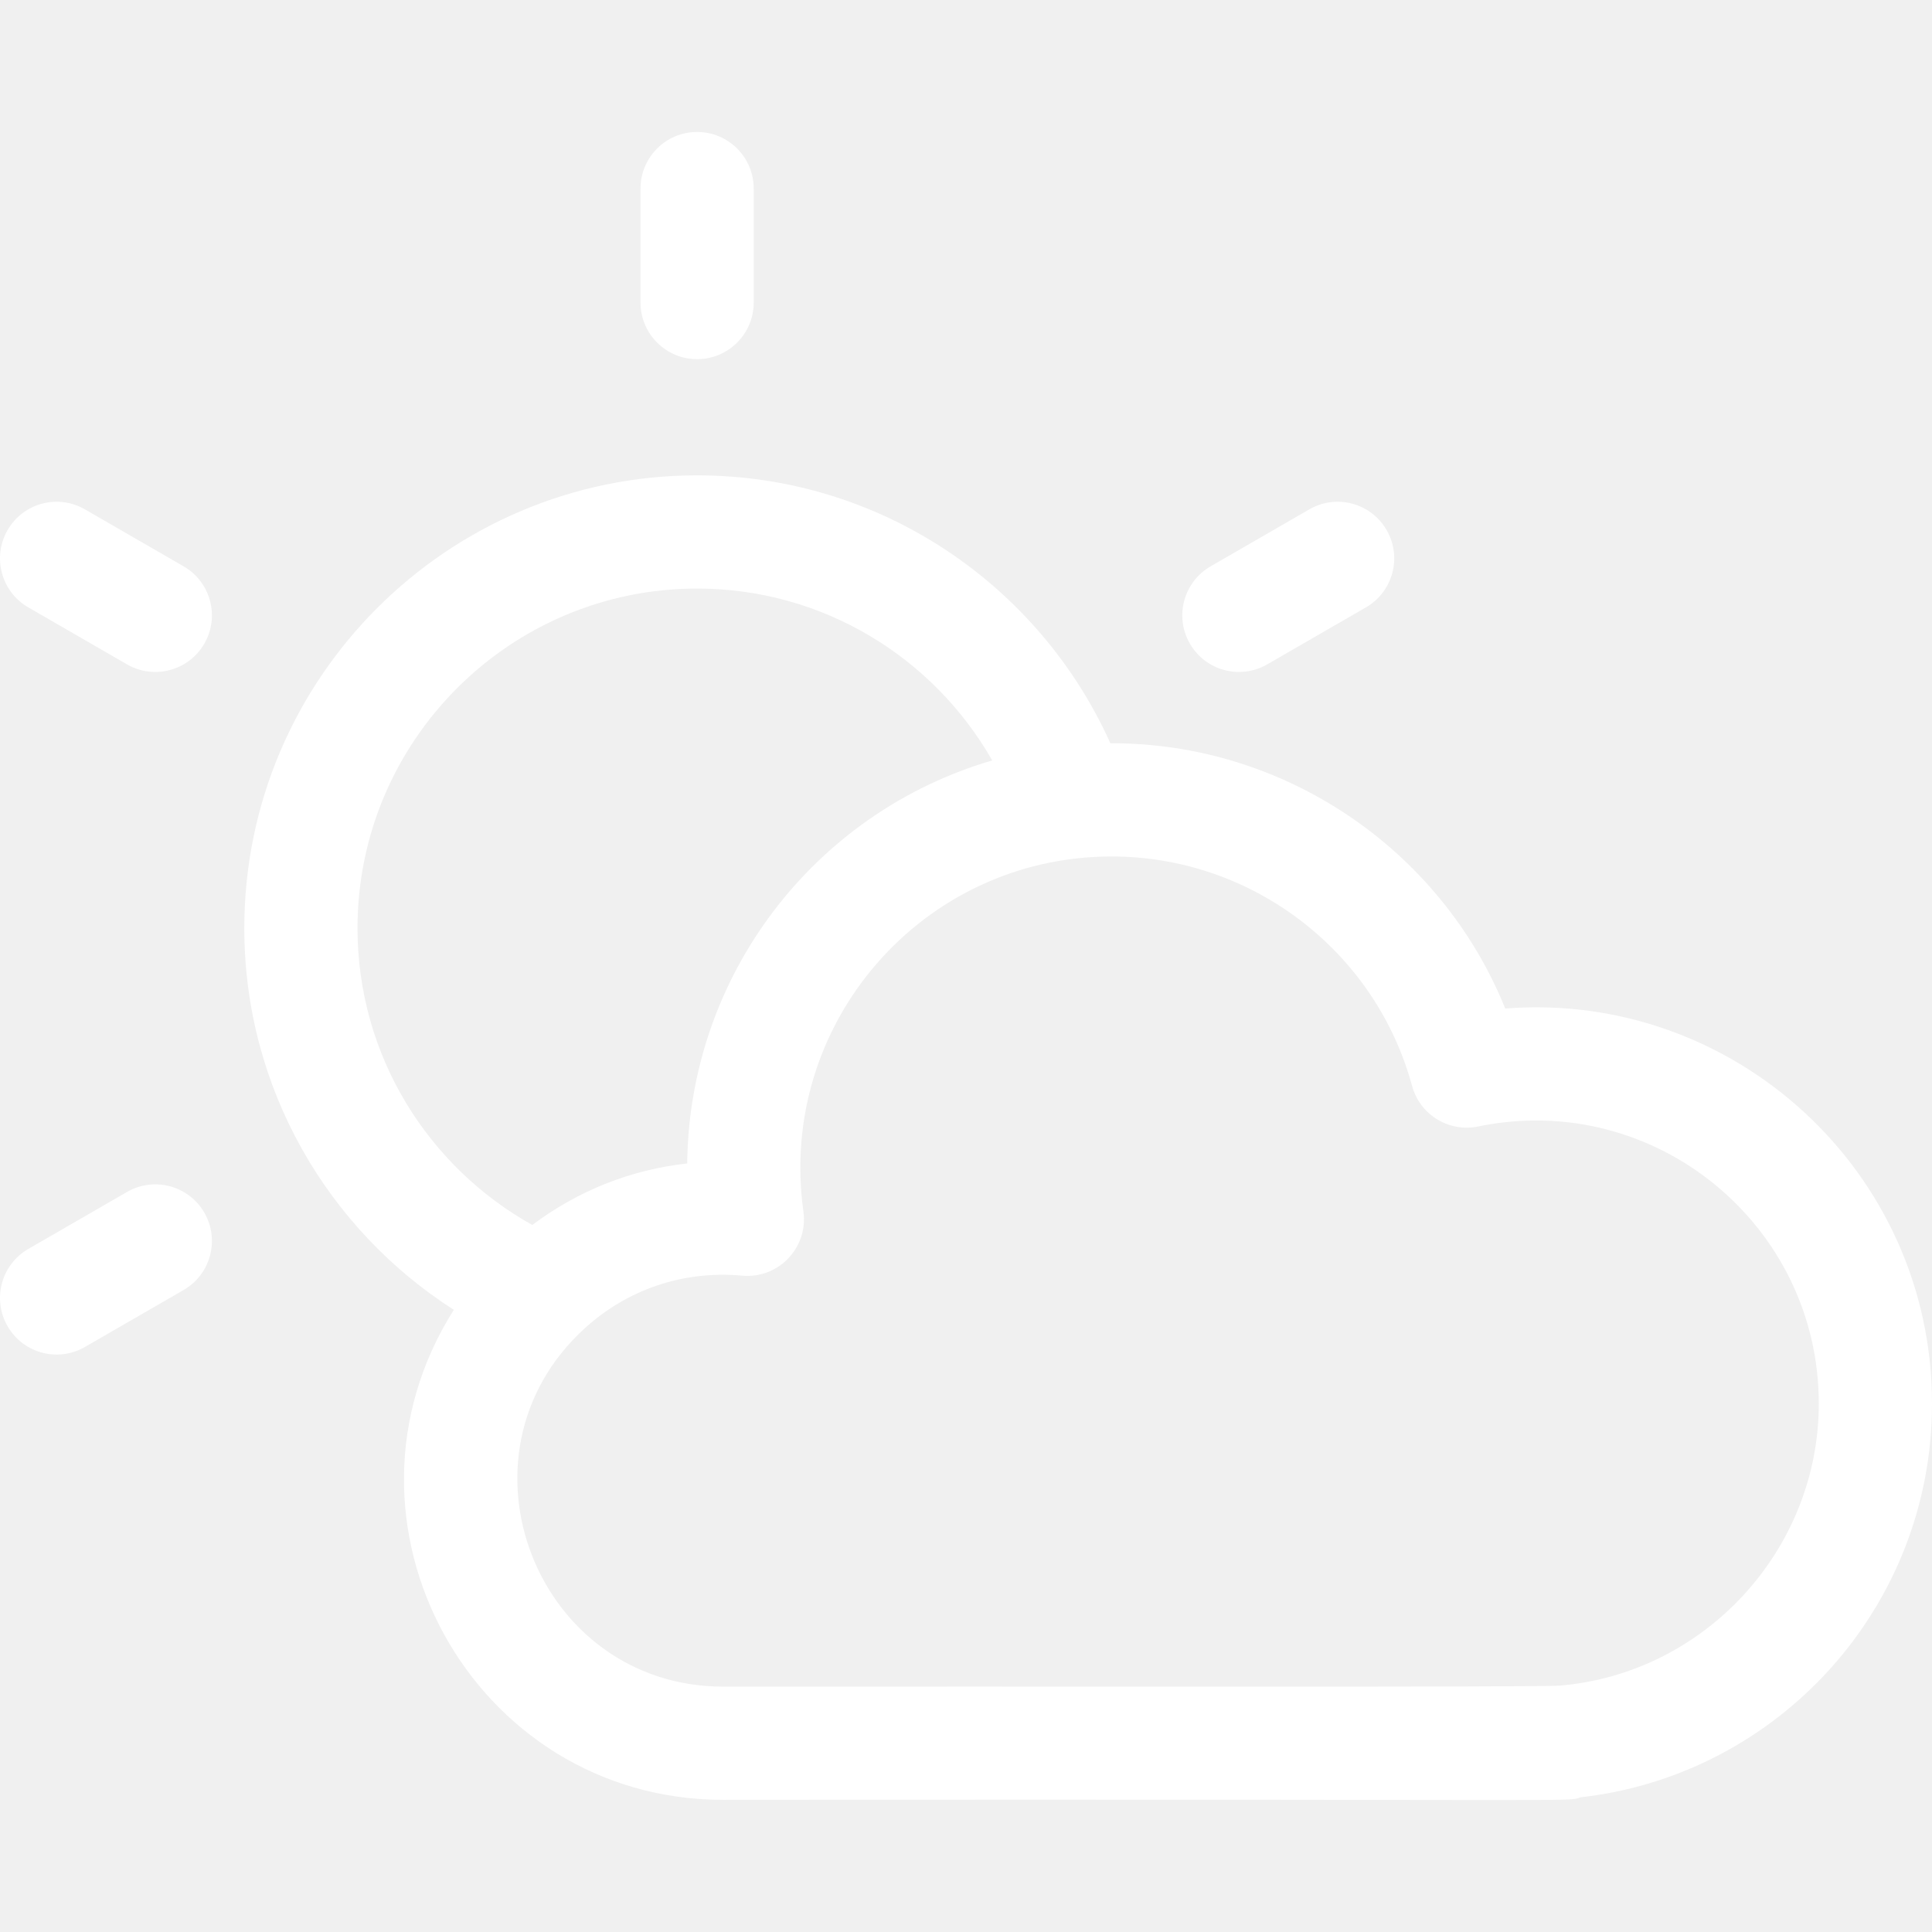
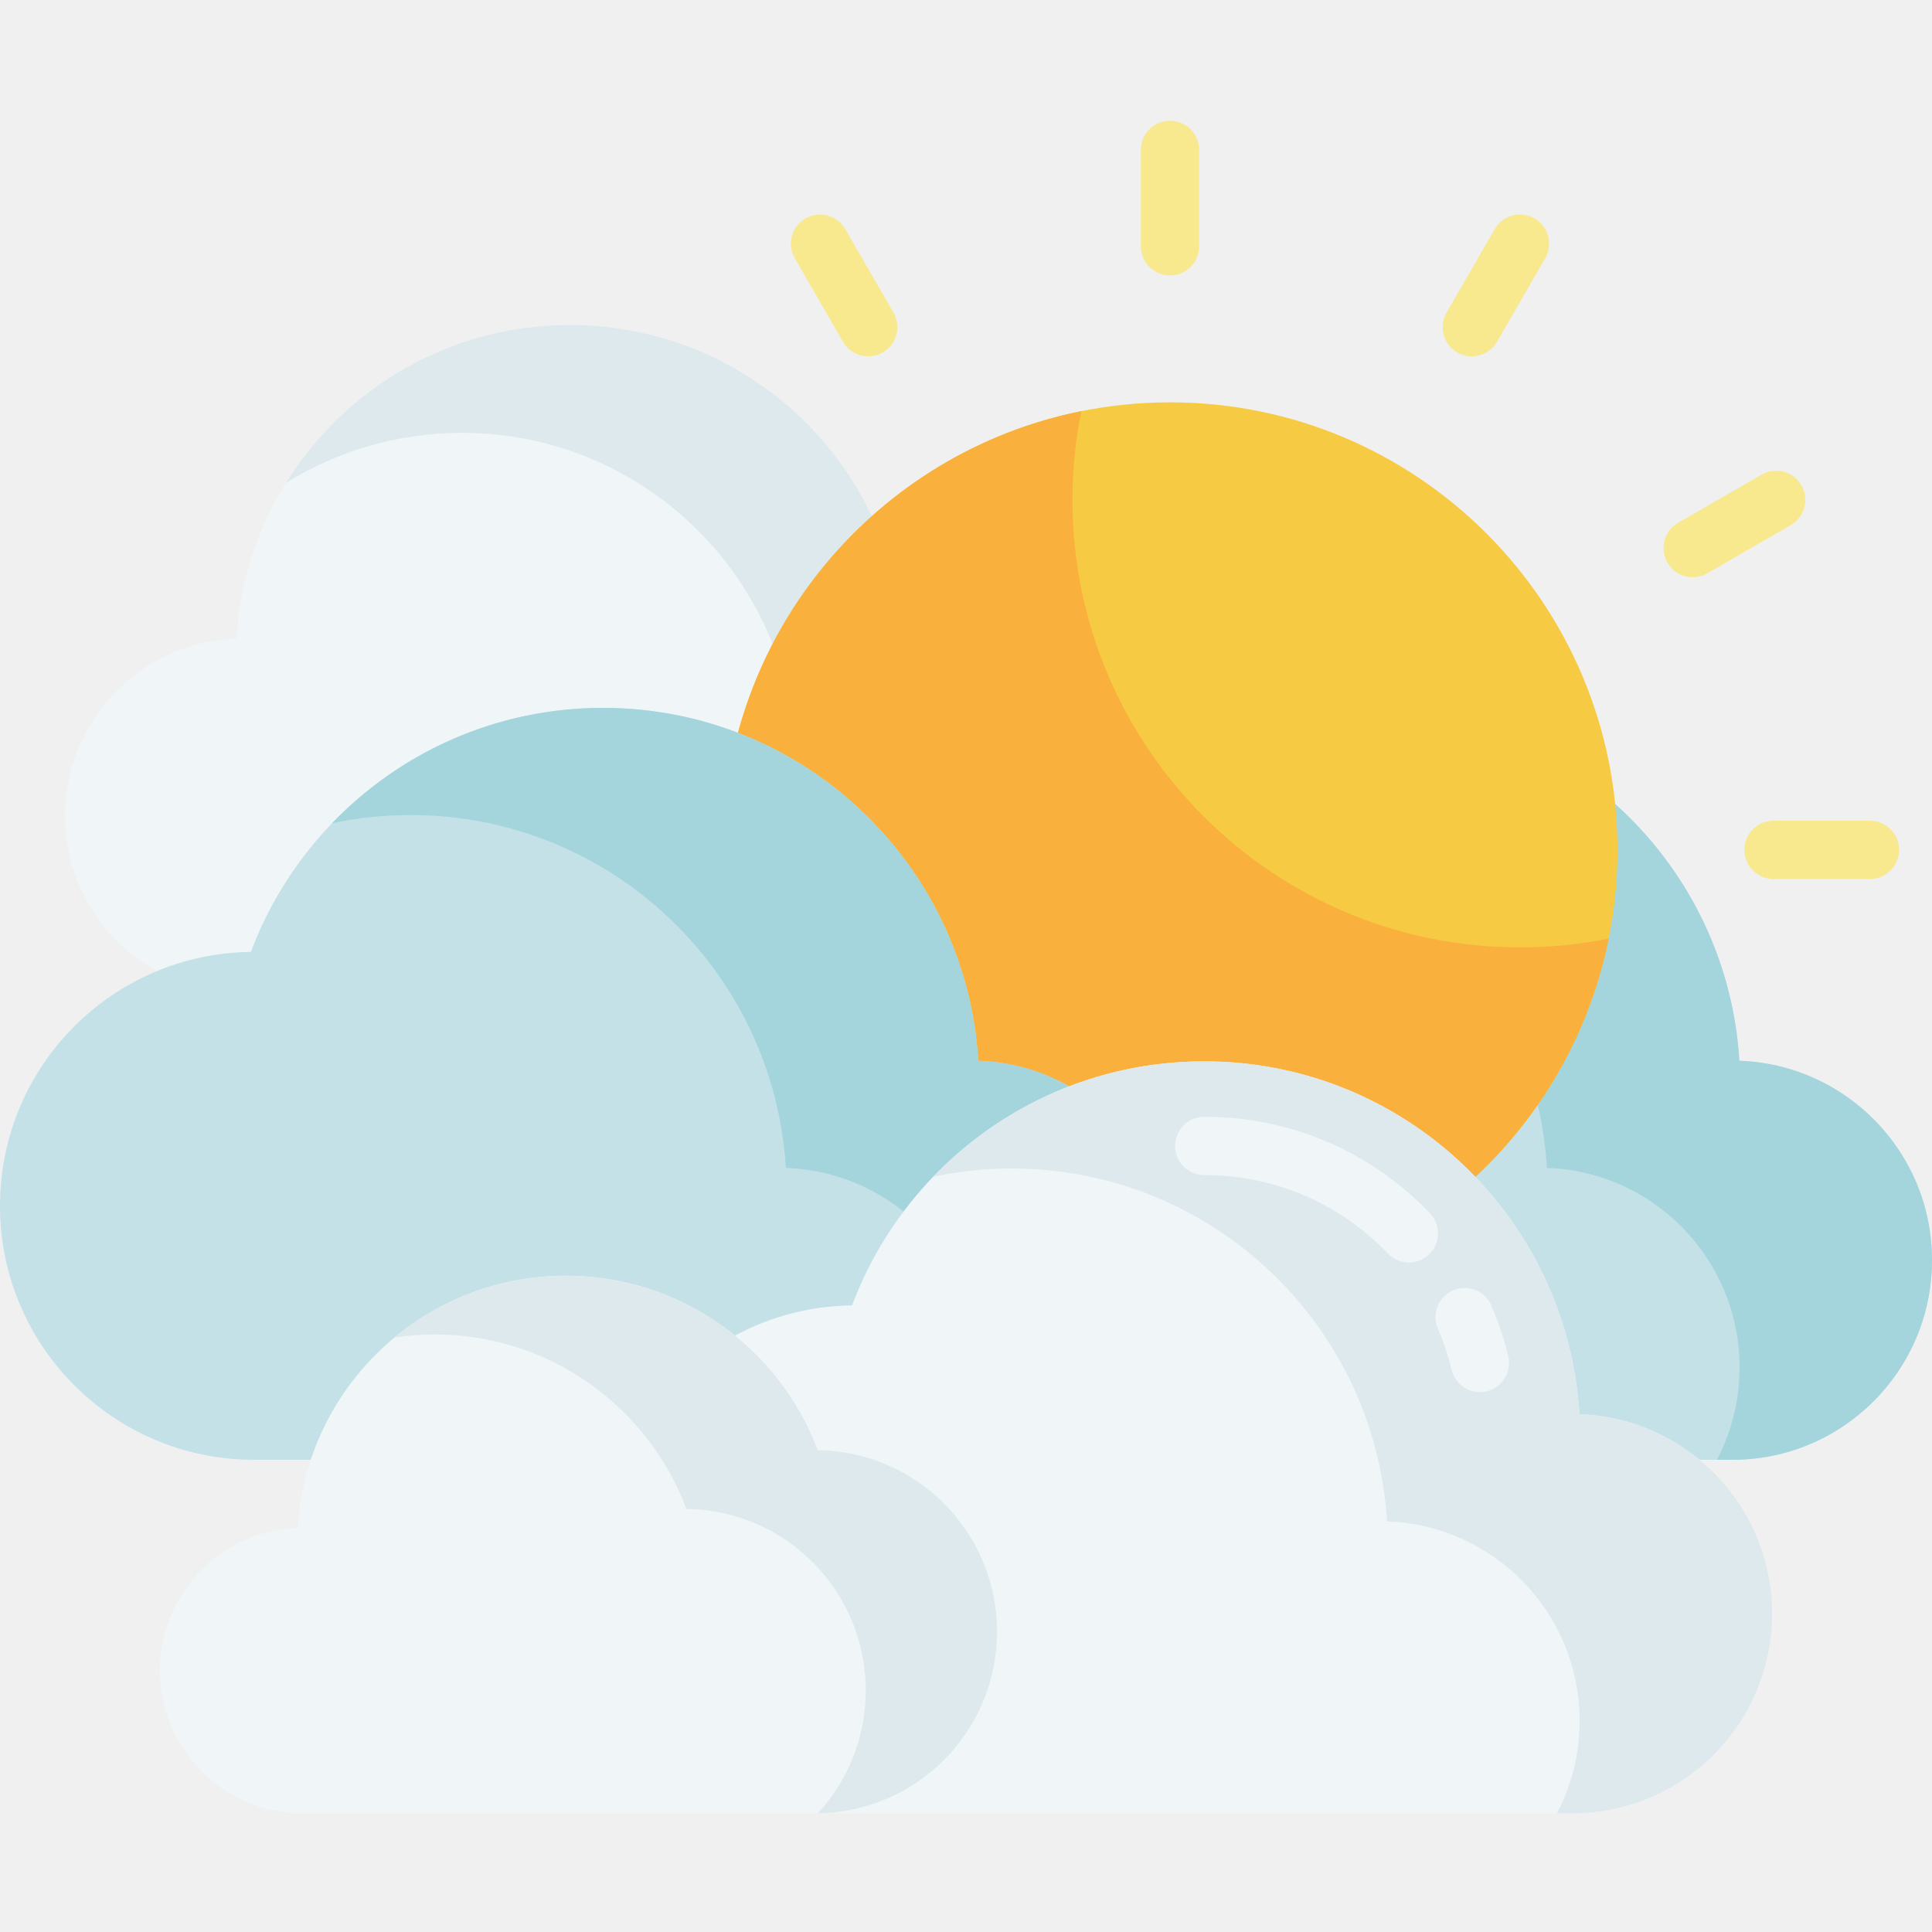
- <svg xmlns="http://www.w3.org/2000/svg" version="1.1" width="512" height="512" x="0" y="0" viewBox="0 0 512 512" style="enable-background:new 0 0 512 512" xml:space="preserve" class="">
-   <g>
-     <g>
-       <path d="m184.743 95.179c8.284 0 15-6.716 15-15v-30.205c0-8.284-6.716-15-15-15s-15 6.716-15 15v30.205c0 8.284 6.716 15 15 15z" fill="#ffffff" data-original="#000000" style="" class="" />
-       <path d="m48.661 150.086-26.159-15.103c-7.175-4.144-16.349-1.684-20.49 5.49-4.142 7.175-1.684 16.349 5.49 20.49l26.159 15.103c7.158 4.134 16.339 1.701 20.49-5.49 4.142-7.175 1.684-16.349-5.49-20.49z" fill="#ffffff" data-original="#000000" style="" class="" />
-       <path d="m33.661 315.881-26.159 15.102c-7.174 4.142-9.632 13.315-5.49 20.49 4.163 7.21 13.35 9.614 20.49 5.49l26.159-15.103c7.174-4.142 9.632-13.315 5.49-20.49-4.142-7.173-13.314-9.634-20.49-5.489z" fill="#ffffff" data-original="#000000" style="" class="" />
-       <path d="m335.824 176.066 26.159-15.103c7.174-4.142 9.632-13.315 5.49-20.49-4.142-7.174-13.314-9.634-20.49-5.49l-26.159 15.103c-7.174 4.142-9.632 13.315-5.49 20.49 4.163 7.21 13.35 9.614 20.49 5.49z" fill="#ffffff" data-original="#000000" style="" class="" />
-       <path d="m398.906 267.268c-17.171-42.432-58.823-70.488-104.645-70.29-18.777-41.809-60.796-71.005-109.519-71.005-66.168 0-119.999 53.832-119.999 120 0 42.451 22.168 79.809 55.525 101.147-35.567 56.188 4.873 129.853 71.41 129.853 236.012-.246 223.098.604 227.208-.672 52.427-5.913 93.114-50.379 93.114-104.327 0-61.607-52.642-109.441-113.094-104.706zm-304.163-21.294c0-49.626 40.374-90 90-90 33.465 0 62.705 18.37 78.211 45.547-47.399 13.889-80.31 57.162-80.838 106.81-14.9 1.635-28.949 7.202-41.049 16.301-27.605-15.389-46.324-44.874-46.324-78.658zm318.469 200.742c-5.343.434-141.464.182-221.534.258-49.461 0-73.564-61.31-36.763-94.916 11.046-10.087 25.755-15.454 41.783-13.996 9.669.872 17.548-7.493 16.213-17.02-6.954-49.631 31.479-94.068 81.689-94.068 37.144 0 69.882 25.002 79.612 60.801 2.08 7.649 9.753 12.356 17.512 10.755 46.753-9.669 90.276 26.071 90.276 73.444 0 38.756-30.215 71.587-68.788 74.742z" fill="#ffffff" data-original="#000000" style="" class="" />
-     </g>
+ <svg xmlns="http://www.w3.org/2000/svg" height="512pt" viewBox="0 -32 512 512" width="512pt">
+   <path d="m62.641 137.23c2.805-46.371 41.293-83.113 88.371-83.113 37.965 0 70.348 23.902 82.93 57.477 32.695.395 59.082 27.004 59.082 59.793 0 33.035-26.781 59.816-59.816 59.816-13.828 0-154.719 0-168.926 0-25.961 0-47.008-21.047-47.008-47.008 0-25.41 20.168-46.098 45.367-46.965zm0 0" fill="#f0f5f7" />
+   <path d="m293.023 171.391c0 23.898-14.027 44.531-34.293 54.105 3.652-7.738 5.699-16.391 5.699-25.52 0-32.789-26.383-59.402-59.078-59.793-12.586-33.578-44.965-57.477-82.934-57.477-17.121 0-33.109 4.859-46.656 13.281 15.625-25.137 43.48-41.867 75.25-41.867 37.961 0 70.348 23.898 82.926 57.469 32.699.398 59.086 27.012 59.086 59.801zm0 0" fill="#dde9ed" />
+   <path d="m460.949 249.117c-3.16-52.18-46.469-93.523-99.445-93.523-42.723 0-79.16 26.895-93.32 64.672-36.793.445-66.484 30.391-66.484 67.289 0 37.176 30.137 67.309 67.309 67.309h190.094c29.215 0 52.895-23.684 52.895-52.895 0-28.598-22.691-51.875-51.047-52.852zm0 0" fill="#c4e1e8" />
+   <path d="m512 301.965c0 29.215-23.688 52.902-52.902 52.902h-4.098c3.836-7.324 6.008-15.66 6.008-24.496 0-28.594-22.691-51.875-51.051-52.855-3.156-52.176-46.473-93.523-99.445-93.523-7.145 0-14.109.75-20.82 2.18 18.121-18.848 43.594-30.578 71.812-30.578 52.977 0 96.289 41.34 99.445 93.527 28.359.969 51.051 24.25 51.051 52.844zm0 0" fill="#a4d5dd" />
+   <path d="m428.652 193.219c0 65.496-53.094 118.59-118.59 118.59-65.5 0-118.594-53.094-118.594-118.59 0-65.5 53.094-118.594 118.594-118.594 65.496 0 118.59 53.094 118.59 118.594zm0 0" fill="#f6cb43" />
+   <path d="m310.066 311.809c-65.5 0-118.594-53.094-118.594-118.594 0-57.445 40.844-105.359 95.082-116.254-1.535 7.602-2.336 15.457-2.336 23.512 0 65.5 53.09 118.59 118.59 118.59 8.055 0 15.91-.801 23.512-2.332-10.91 54.234-58.82 95.078-116.254 95.078zm0 0" fill="#fab03c" />
+   <g fill="#f8e98e">
+     <path d="m495.551 200.945h-25.543c-4.266 0-7.727-3.461-7.727-7.727 0-4.27 3.461-7.727 7.727-7.727h25.543c4.27 0 7.727 3.457 7.727 7.727 0 4.266-3.457 7.727-7.727 7.727zm0 0" />
+     <path d="m448.586 120.973c-2.668 0-5.266-1.387-6.695-3.867-2.137-3.695-.871-8.422 2.828-10.555l22.121-12.77c3.695-2.133 8.418-.871 10.551 2.828 2.137 3.695.871 8.418-2.828 10.551l-22.121 12.773c-1.215.703-2.543 1.039-3.855 1.039zm0 0" />
+     <path d="m390.027 62.426c-1.309 0-2.637-.332-3.855-1.035-3.695-2.137-4.961-6.859-2.828-10.555l12.773-22.121c2.133-3.695 6.855-4.965 10.555-2.828 3.695 2.133 4.961 6.859 2.824 10.555l-12.77 22.121c-1.43 2.477-4.027 3.863-6.699 3.863zm0 0" />
+     <path d="m310.062 40.996c-4.27 0-7.727-3.461-7.727-7.727v-25.543c0-4.266 3.457-7.727 7.727-7.727 4.266 0 7.723 3.461 7.723 7.727v25.543c.004 4.266-3.457 7.727-7.723 7.727zm0 0" />
+     <path d="m230.094 62.426c-2.668 0-5.266-1.387-6.695-3.863l-12.773-22.121c-2.133-3.695-.867-8.422 2.828-10.555 3.695-2.133 8.422-.867 10.555 2.828l12.77 22.121c2.137 3.695.871 8.422-2.828 10.555-1.215.703-2.543 1.035-3.855 1.035zm0 0" />
  </g>
+   <path d="m259.25 249.117c-3.16-52.18-46.469-93.523-99.445-93.523-42.723 0-79.16 26.895-93.32 64.672-36.793.445-66.484 30.391-66.484 67.289 0 37.172 30.137 67.309 67.309 67.309h190.094c29.215 0 52.898-23.684 52.898-52.898-.004-28.594-22.695-51.871-51.051-52.848zm0 0" fill="#c4e1e8" />
+   <path d="m310.301 301.965c0 29.215-23.688 52.902-52.902 52.902h-4.098c3.836-7.324 6.008-15.66 6.008-24.496 0-28.594-22.691-51.875-51.051-52.855-3.156-52.176-46.473-93.523-99.445-93.523-7.145 0-14.109.75-20.82 2.18 18.121-18.848 43.594-30.578 71.812-30.578 52.977 0 96.289 41.34 99.449 93.527 28.355.969 51.047 24.25 51.047 52.844zm0 0" fill="#a4d5dd" />
+   <path d="m418.566 342.793c-3.156-52.18-46.469-93.523-99.441-93.523-42.727 0-79.164 26.895-93.324 64.672-36.789.445-66.48 30.395-66.48 67.289 0 37.176 30.133 67.309 67.309 67.309h190.094c29.211 0 52.895-23.684 52.895-52.895 0-28.598-22.691-51.875-51.051-52.852zm0 0" fill="#f0f5f7" />
+   <path d="m469.621 395.641c0 29.215-23.688 52.902-52.902 52.902h-4.098c3.836-7.324 6.008-15.66 6.008-24.496 0-28.594-22.691-51.875-51.051-52.855-3.156-52.176-46.473-93.523-99.449-93.523-7.145 0-14.109.75-20.82 2.18 18.125-18.844 43.598-30.578 71.816-30.578 52.977 0 96.289 41.34 99.445 93.527 28.359.969 51.051 24.25 51.051 52.844zm0 0" fill="#dde9ed" />
+   <path d="m392.191 336.938c-3.488 0-6.652-2.383-7.504-5.922-.895-3.719-2.117-7.387-3.637-10.898-1.695-3.918.105-8.465 4.023-10.16 3.918-1.695 8.465.109 10.16 4.023 1.871 4.328 3.375 8.844 4.477 13.422 1 4.152-1.559 8.32-5.707 9.32-.605.145-1.215.215-1.812.215zm0 0" fill="#f0f5f7" />
+   <path d="m373.371 302.578c-2.031 0-4.059-.797-5.574-2.379-12.867-13.406-30.152-20.789-48.672-20.789-4.266 0-7.727-3.457-7.727-7.727 0-4.266 3.461-7.723 7.727-7.723 22.766 0 44.012 9.07 59.82 25.543 2.953 3.074 2.855 7.969-.223 10.922-1.5 1.438-3.426 2.152-5.352 2.152zm0 0" fill="#f0f5f7" />
+   <path d="m78.875 372.938c2.258-37.305 33.223-66.859 71.094-66.859 30.547 0 56.594 19.227 66.719 46.234 26.305.32 47.531 21.727 47.531 48.105 0 26.578-21.543 48.121-48.121 48.121-11.125 0-124.469 0-135.902 0-20.883 0-37.816-16.93-37.816-37.816 0-20.441 16.223-37.086 36.496-37.785zm0 0" fill="#f0f5f7" />
+   <path d="m264.219 400.422c0 26.348-21.188 47.75-47.457 48.109 7.875-8.574 12.68-19.996 12.68-32.543 0-26.375-21.223-47.785-47.535-48.105-10.121-27.004-36.168-46.238-66.719-46.238-3.609 0-7.152.273-10.621.793 12.324-10.219 28.145-16.355 45.402-16.355 30.547 0 56.594 19.223 66.715 46.234 26.312.32 47.535 21.723 47.535 48.105zm0 0" fill="#dde9ed" />
</svg>
